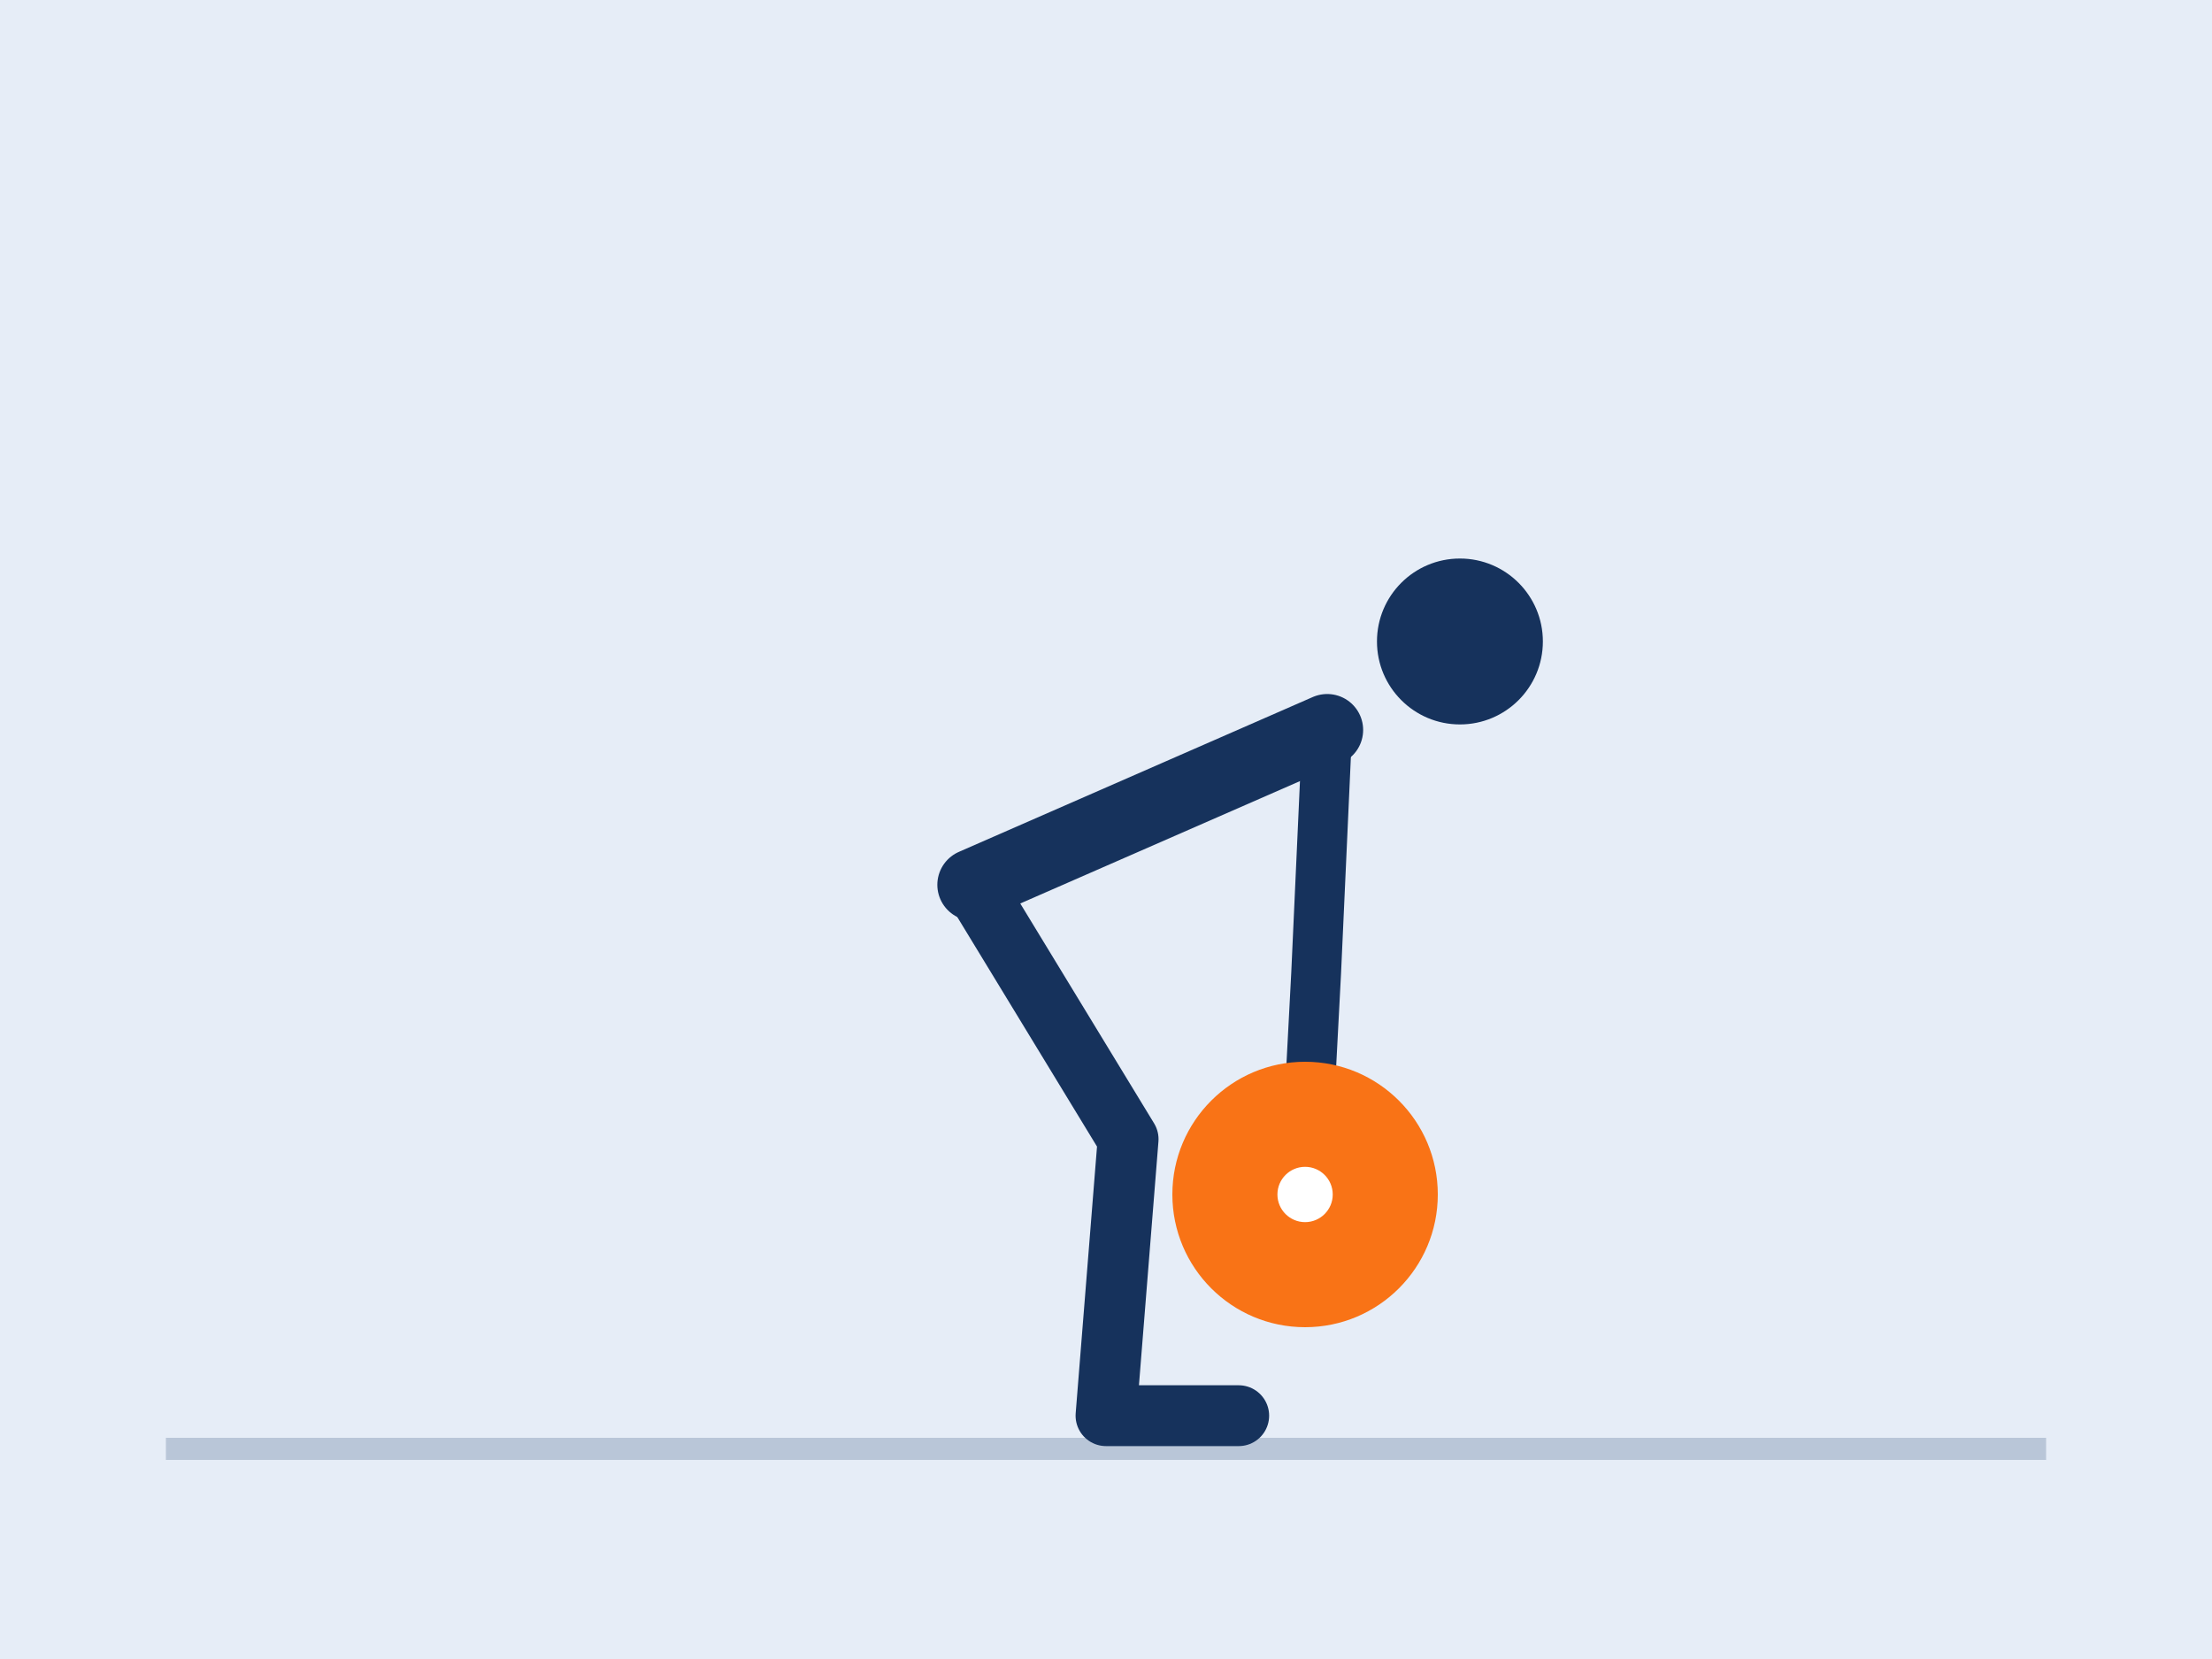
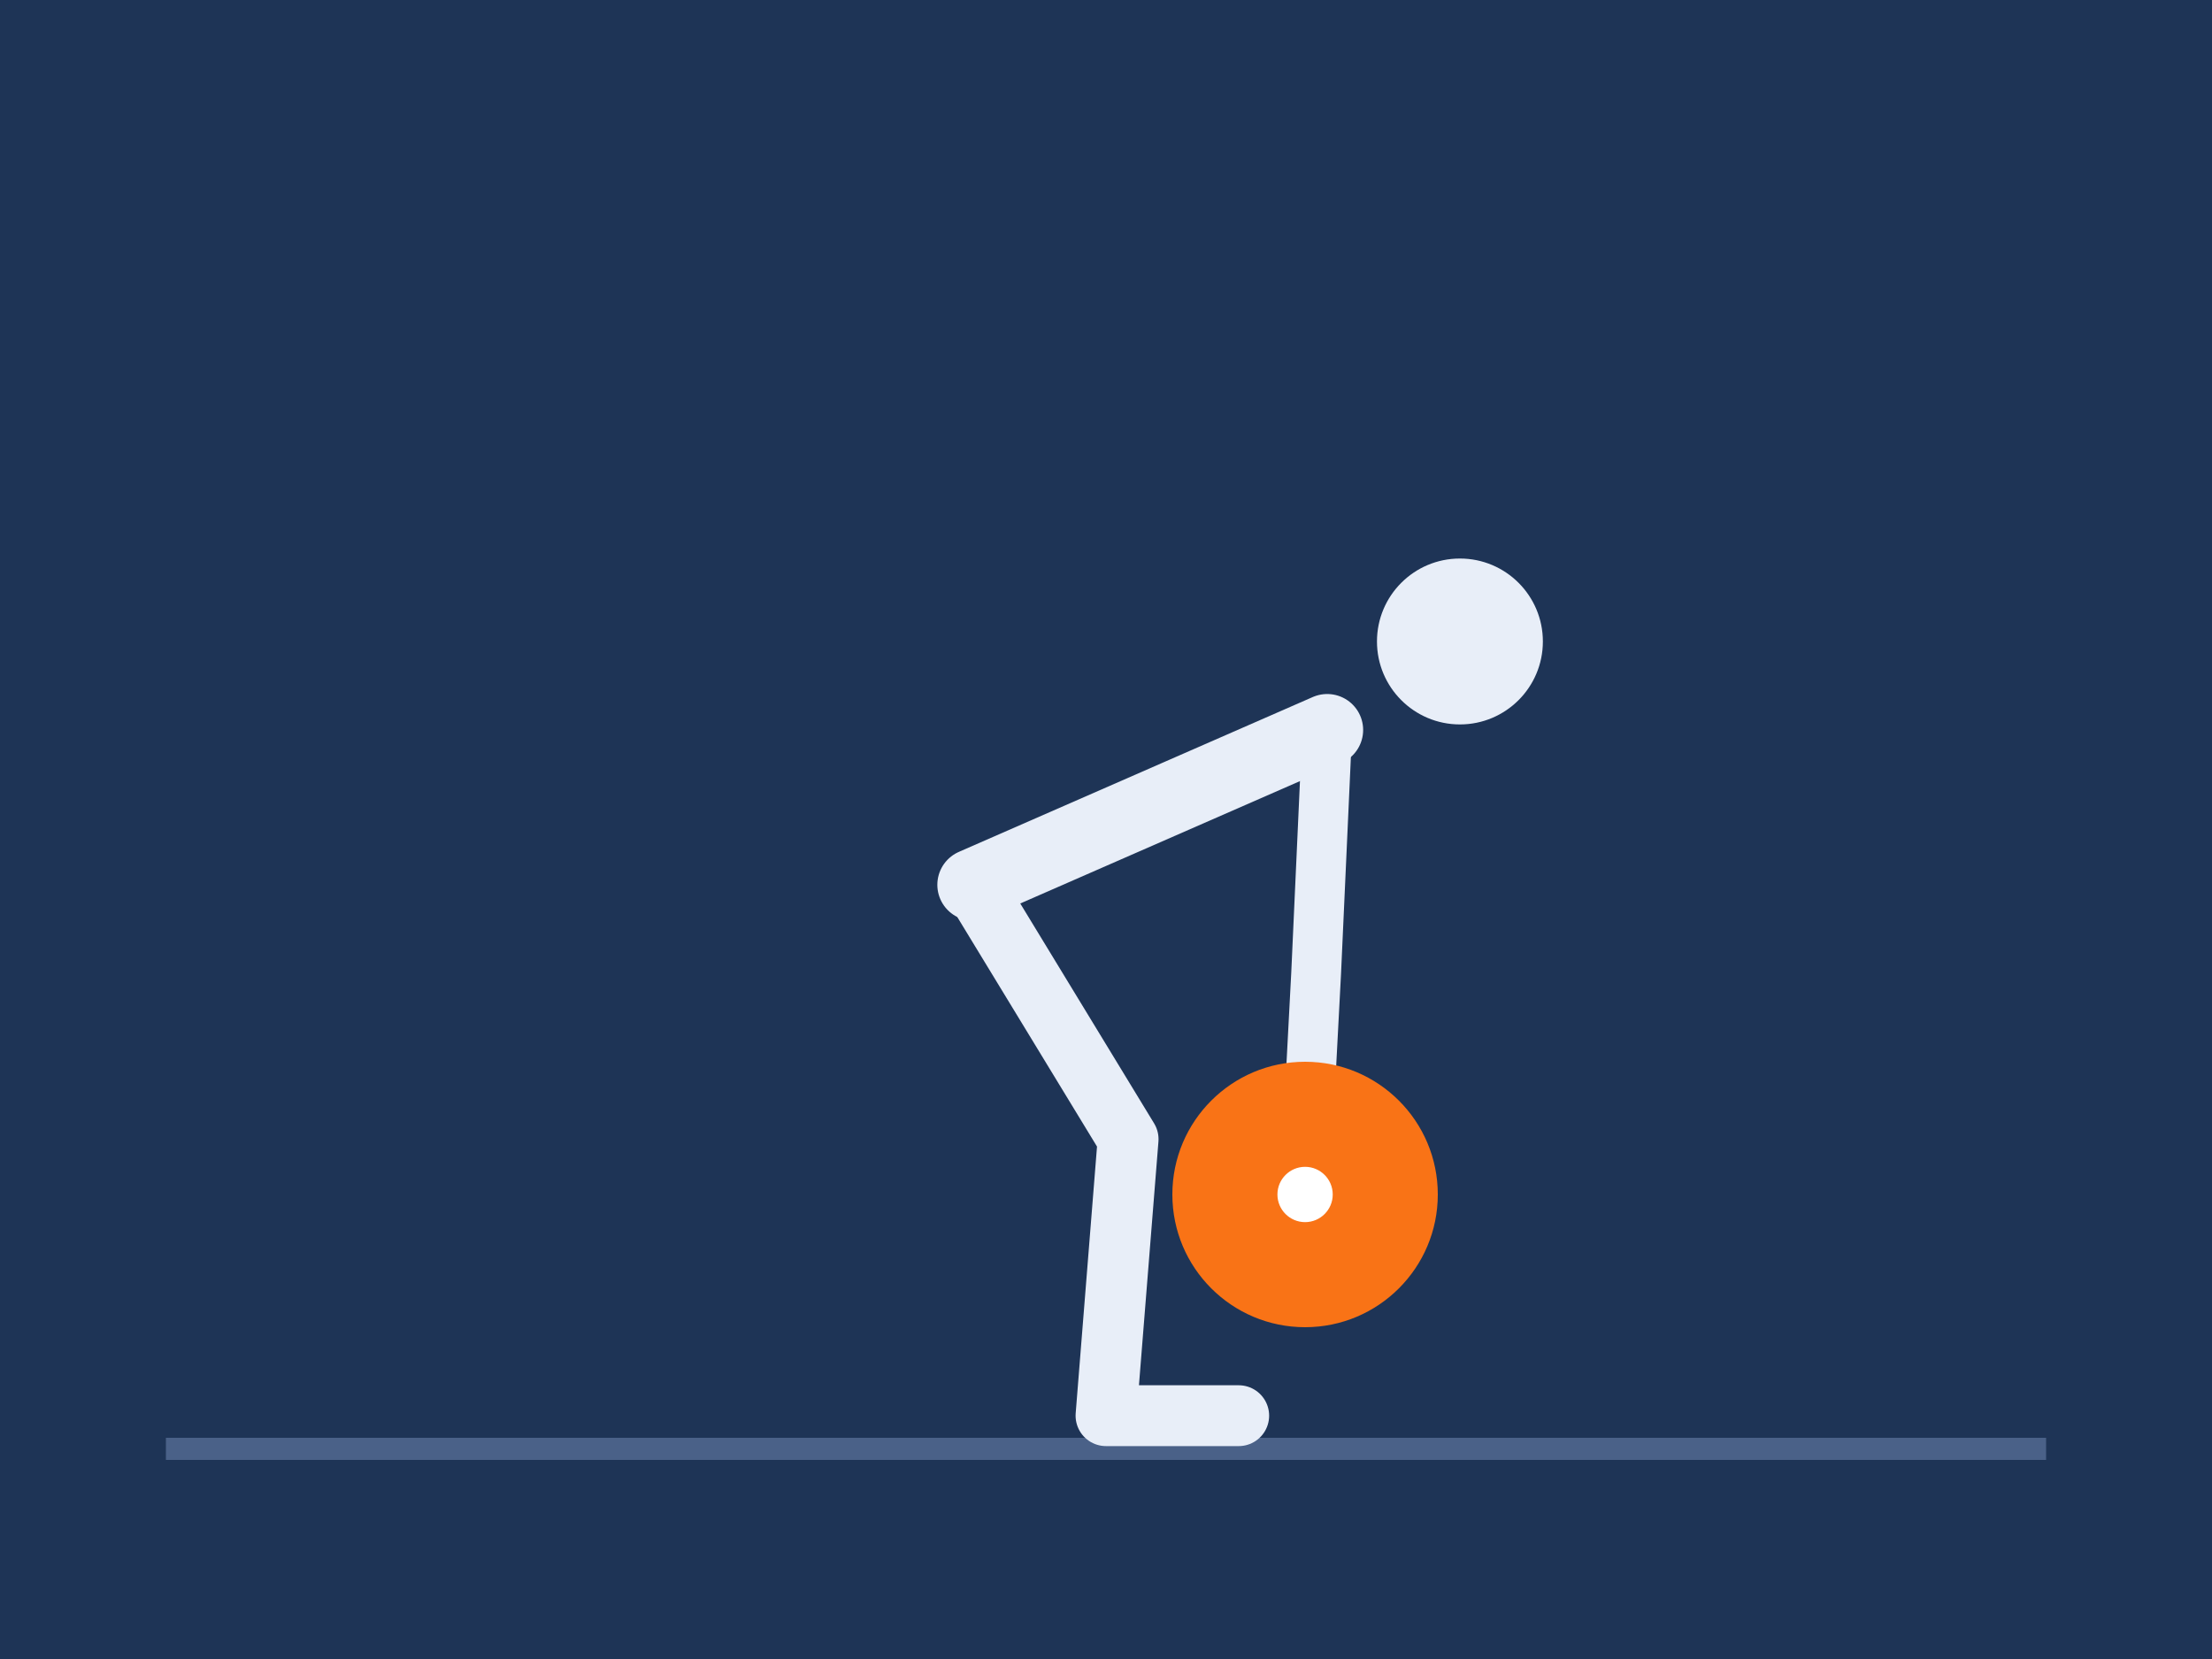
<svg xmlns="http://www.w3.org/2000/svg" viewBox="0 0 400 300" width="400" height="300">
-   <rect width="400" height="300" fill="#e6edf7" />
-   <line x1="30" y1="262" x2="370" y2="262" stroke="#b9c6d8" stroke-width="4" />
-   <polyline points="176,160 204,206 200,256 224,256" fill="none" stroke="#16325c" stroke-width="11" stroke-linecap="round" stroke-linejoin="round" />
-   <line x1="240" y1="132" x2="176" y2="160" stroke="#16325c" stroke-width="13" stroke-linecap="round" />
-   <polyline points="240,132 238,176 236,214" fill="none" stroke="#16325c" stroke-width="9" stroke-linecap="round" stroke-linejoin="round" />
-   <circle cx="264" cy="116" r="15" fill="#16325c" />
+   <rect width="400" height="300" fill="#1e3456" />
+   <line x1="30" y1="262" x2="370" y2="262" stroke="#4a6188" stroke-width="4" />
+   <polyline points="176,160 204,206 200,256 224,256" fill="none" stroke="#e8eef8" stroke-width="11" stroke-linecap="round" stroke-linejoin="round" />
+   <line x1="240" y1="132" x2="176" y2="160" stroke="#e8eef8" stroke-width="13" stroke-linecap="round" />
+   <polyline points="240,132 238,176 236,214" fill="none" stroke="#e8eef8" stroke-width="9" stroke-linecap="round" stroke-linejoin="round" />
+   <circle cx="264" cy="116" r="15" fill="#e8eef8" />
  <circle cx="236" cy="216" r="24" fill="#f97316" />
  <circle cx="236" cy="216" r="5" fill="#ffffff" />
</svg>
